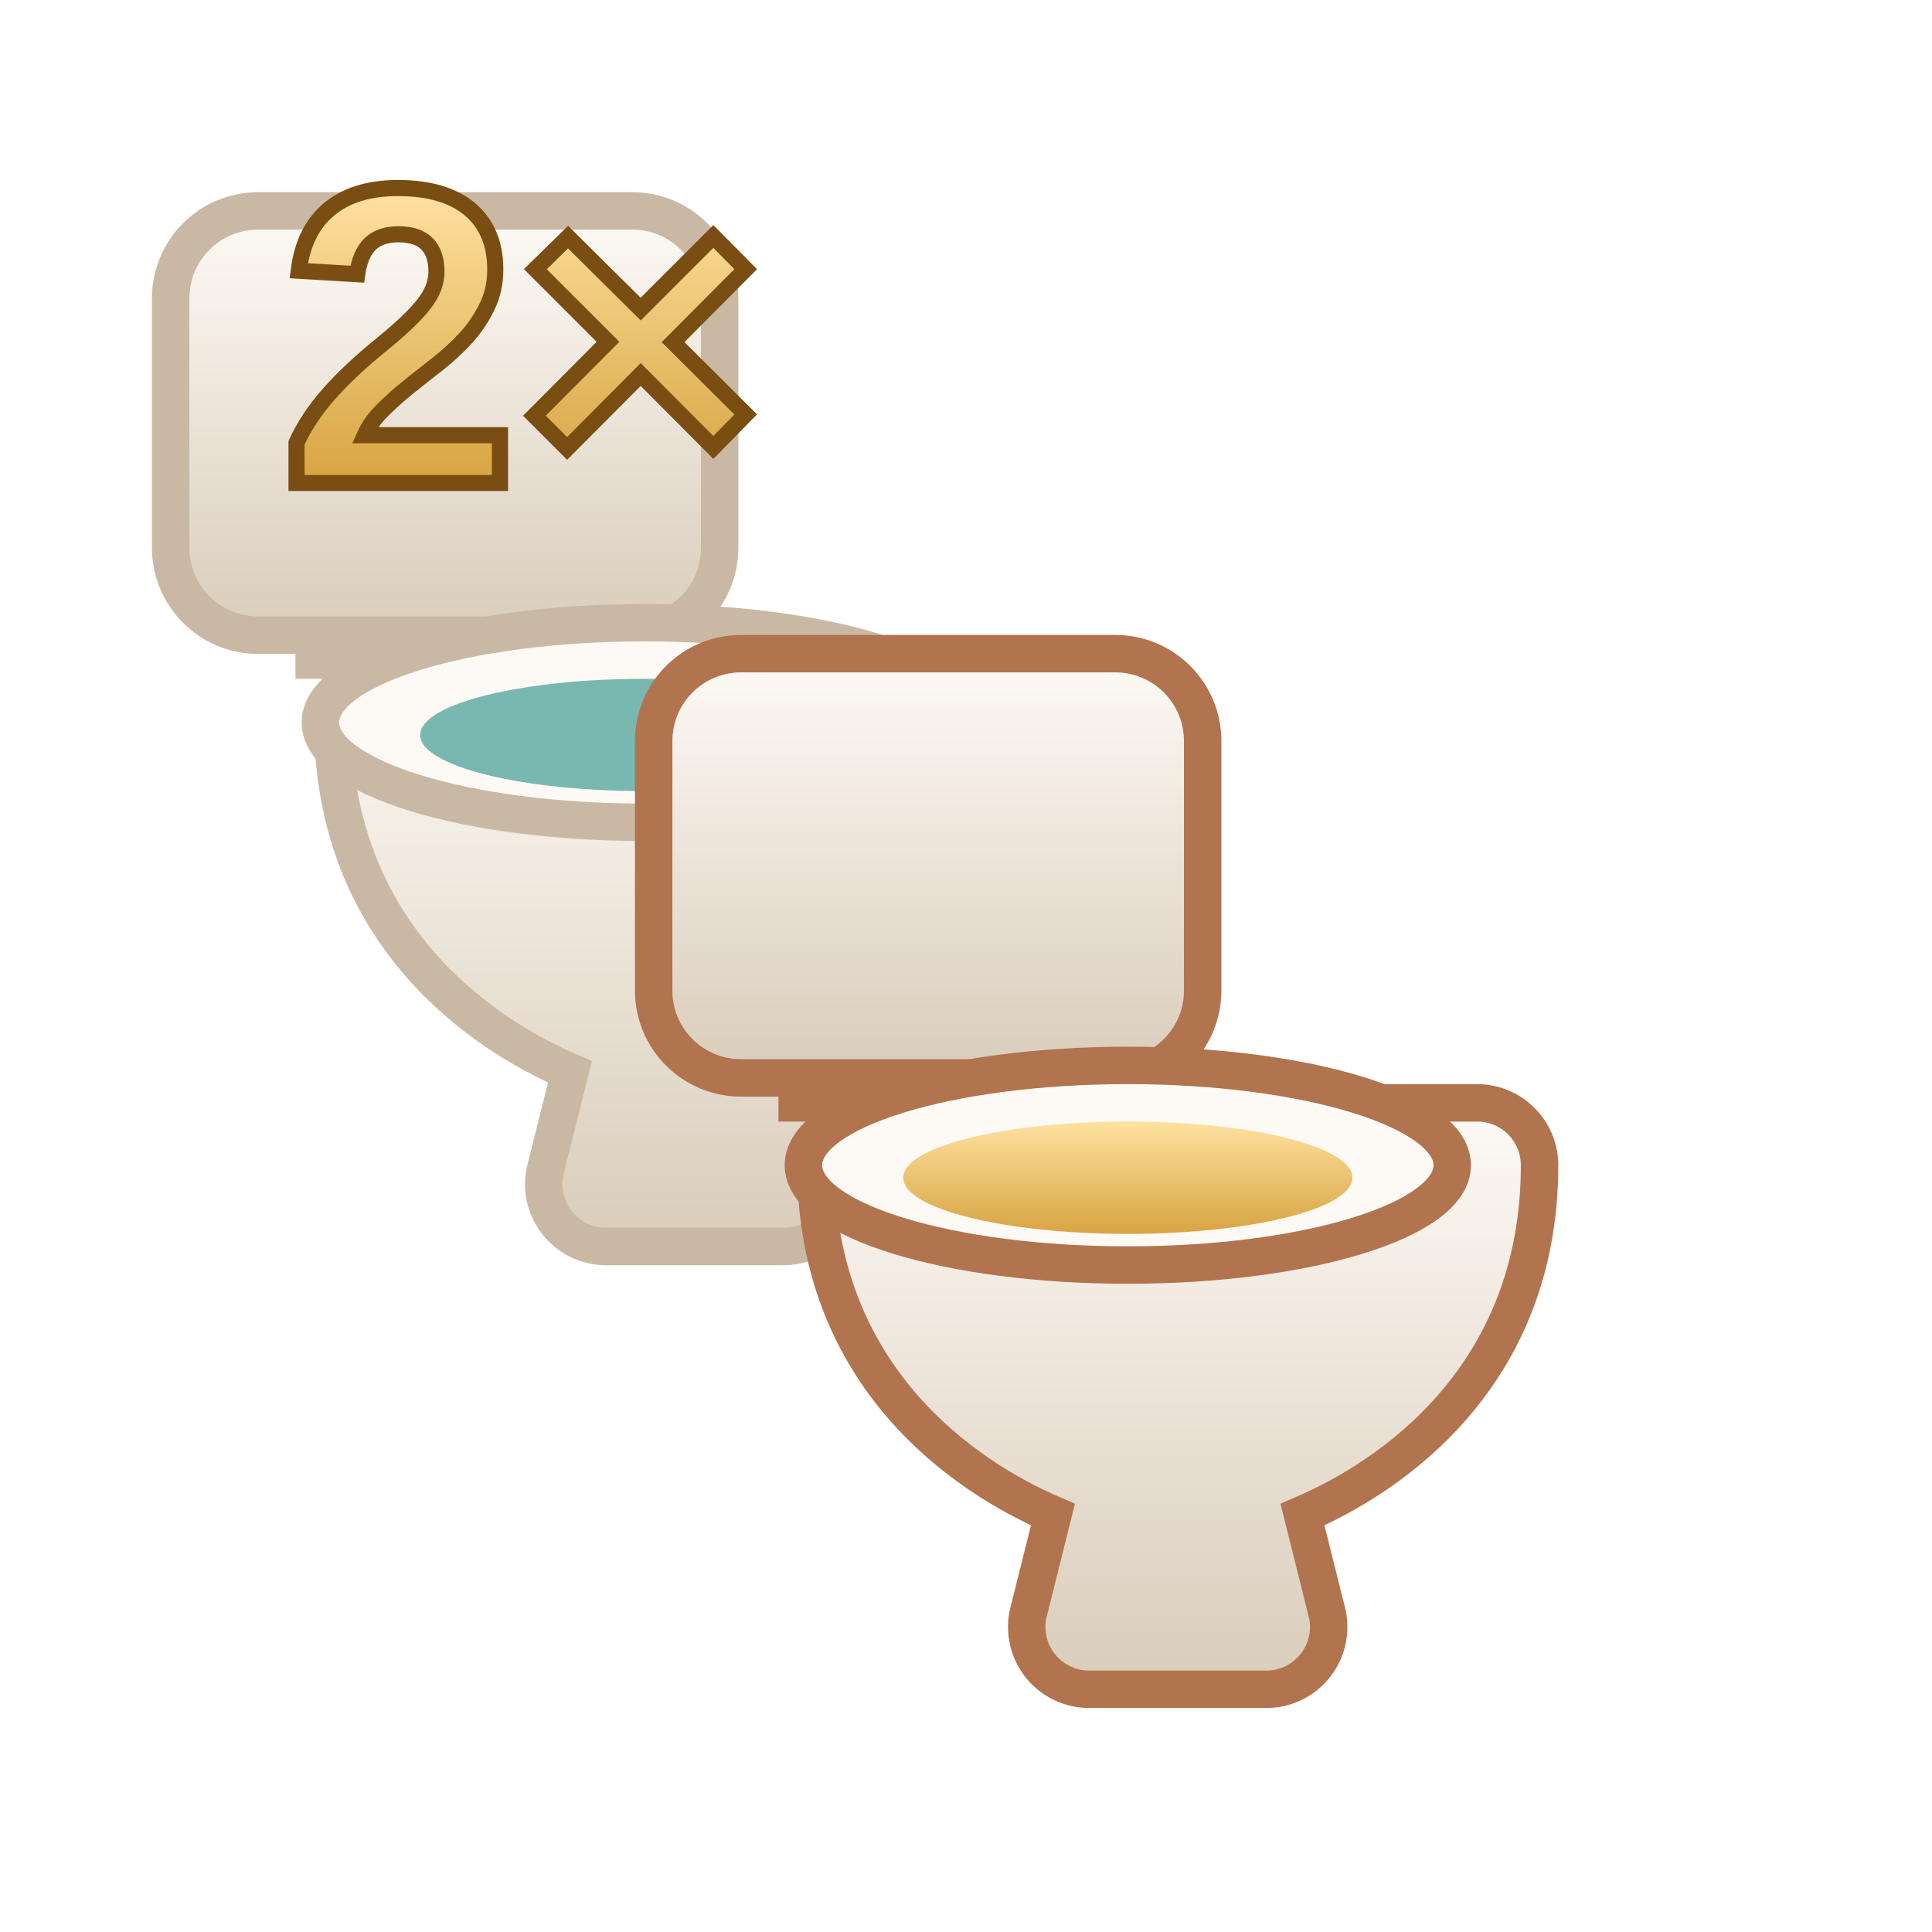
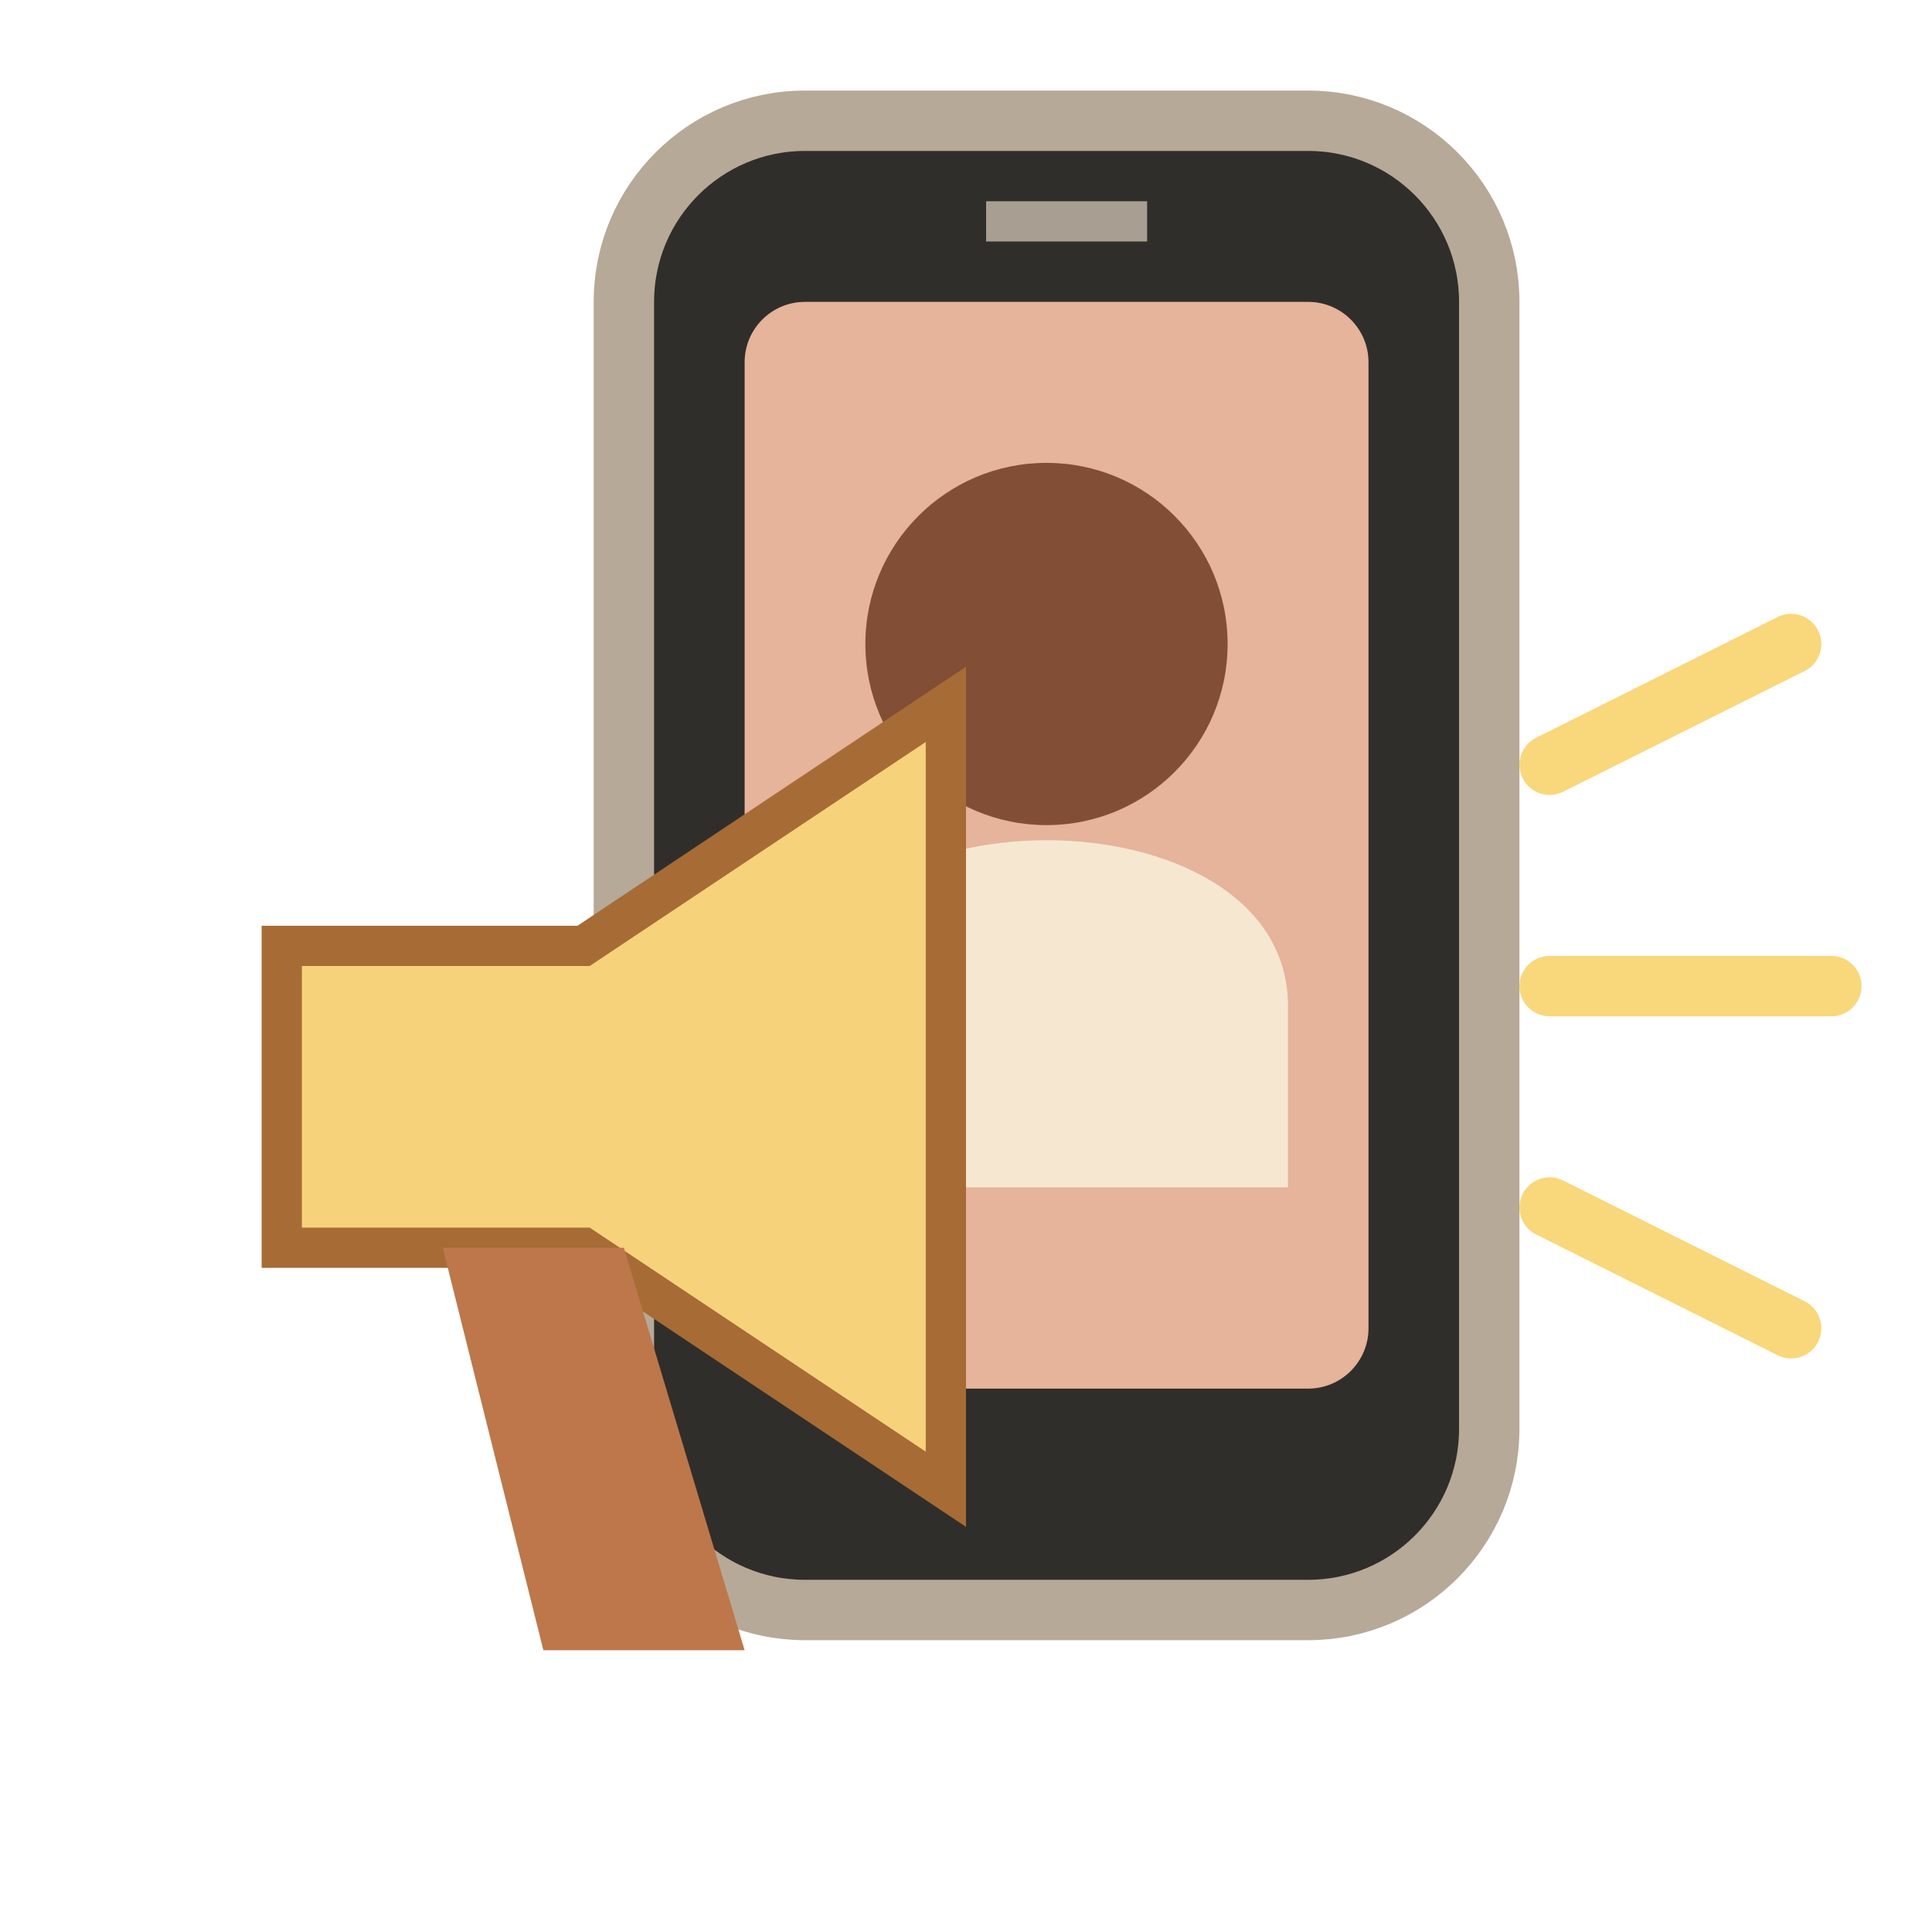
<svg xmlns="http://www.w3.org/2000/svg" viewBox="0 0 96 96">
-   <defs>
-     <linearGradient id="pg2" x1="0" y1="0" x2="0" y2="1">
-       <stop offset="0" stop-color="#fdfaf5" />
-       <stop offset="1" stop-color="#d9ccba" />
-     </linearGradient>
-     <linearGradient id="gd2" x1="0" y1="0" x2="0" y2="1">
-       <stop offset="0" stop-color="#ffe1a0" />
-       <stop offset="1" stop-color="#d7a441" />
-     </linearGradient>
-   </defs>
-   <g transform="translate(6 8) scale(.62)">
-     <rect x="4" y="4" width="44" height="34" rx="7" fill="url(#pg2)" stroke="#c9b9a4" stroke-width="3" />
-     <path d="M14 40 h56 a5 5 0 0 1 5 5 c0 17 -12 25 -19 28 l2 8 a5 5 0 0 1 -5 6 h-14 a5 5 0 0 1 -5 -6 l2 -8 c-7 -3 -19 -11 -19 -28 a5 5 0 0 1 5 -5z" fill="url(#pg2)" stroke="#c9b9a4" stroke-width="3" />
-     <ellipse cx="42" cy="45" rx="26" ry="8" fill="#fdfaf5" stroke="#c9b9a4" stroke-width="3" />
-     <ellipse cx="42" cy="46" rx="18" ry="4.5" fill="#79b8b0" />
-   </g>
-   <g transform="translate(30 30) scale(.62)">
-     <rect x="4" y="4" width="44" height="34" rx="7" fill="url(#pg2)" stroke="#b1744f" stroke-width="3" />
-     <path d="M14 40 h56 a5 5 0 0 1 5 5 c0 17 -12 25 -19 28 l2 8 a5 5 0 0 1 -5 6 h-14 a5 5 0 0 1 -5 -6 l2 -8 c-7 -3 -19 -11 -19 -28 a5 5 0 0 1 5 -5z" fill="url(#pg2)" stroke="#b1744f" stroke-width="3" />
-     <ellipse cx="42" cy="45" rx="26" ry="8" fill="#fdfaf5" stroke="#b1744f" stroke-width="3" />
-     <ellipse cx="42" cy="46" rx="18" ry="4.5" fill="url(#gd2)" />
-   </g>
-   <text x="14" y="24" font-family="Arial Black,Arial" font-size="21" font-weight="900" fill="url(#gd2)" stroke="#7a4d12" stroke-width=".8">2×</text>
+   <rect x="31" y="6" width="43" height="74" rx="9" fill="#302e2a" stroke="#b7a997" stroke-width="3" />
+   <rect x="37" y="15" width="31" height="54" rx="3" fill="#e6b39b" />
+   <circle cx="52" cy="32" r="9" fill="#824f36" />
+   <path d="M40 59v-9c0-11 24-11 24 0v9" fill="#f6e7d1" />
+   <path d="M49 11h8" stroke="#a89f92" stroke-width="2" />
+   <path d="M14 47h15l18-12v39L29 62H14Z" fill="#f6d37a" stroke="#a76b35" stroke-width="2" />
+   <path d="m22 62 5 20h10l-6-20" fill="#bd774b" />
+   <path d="m77 38 12-6m-12 17h14m-14 11 12 6" fill="none" stroke="#f9d77b" stroke-width="3" stroke-linecap="round" />
</svg>
